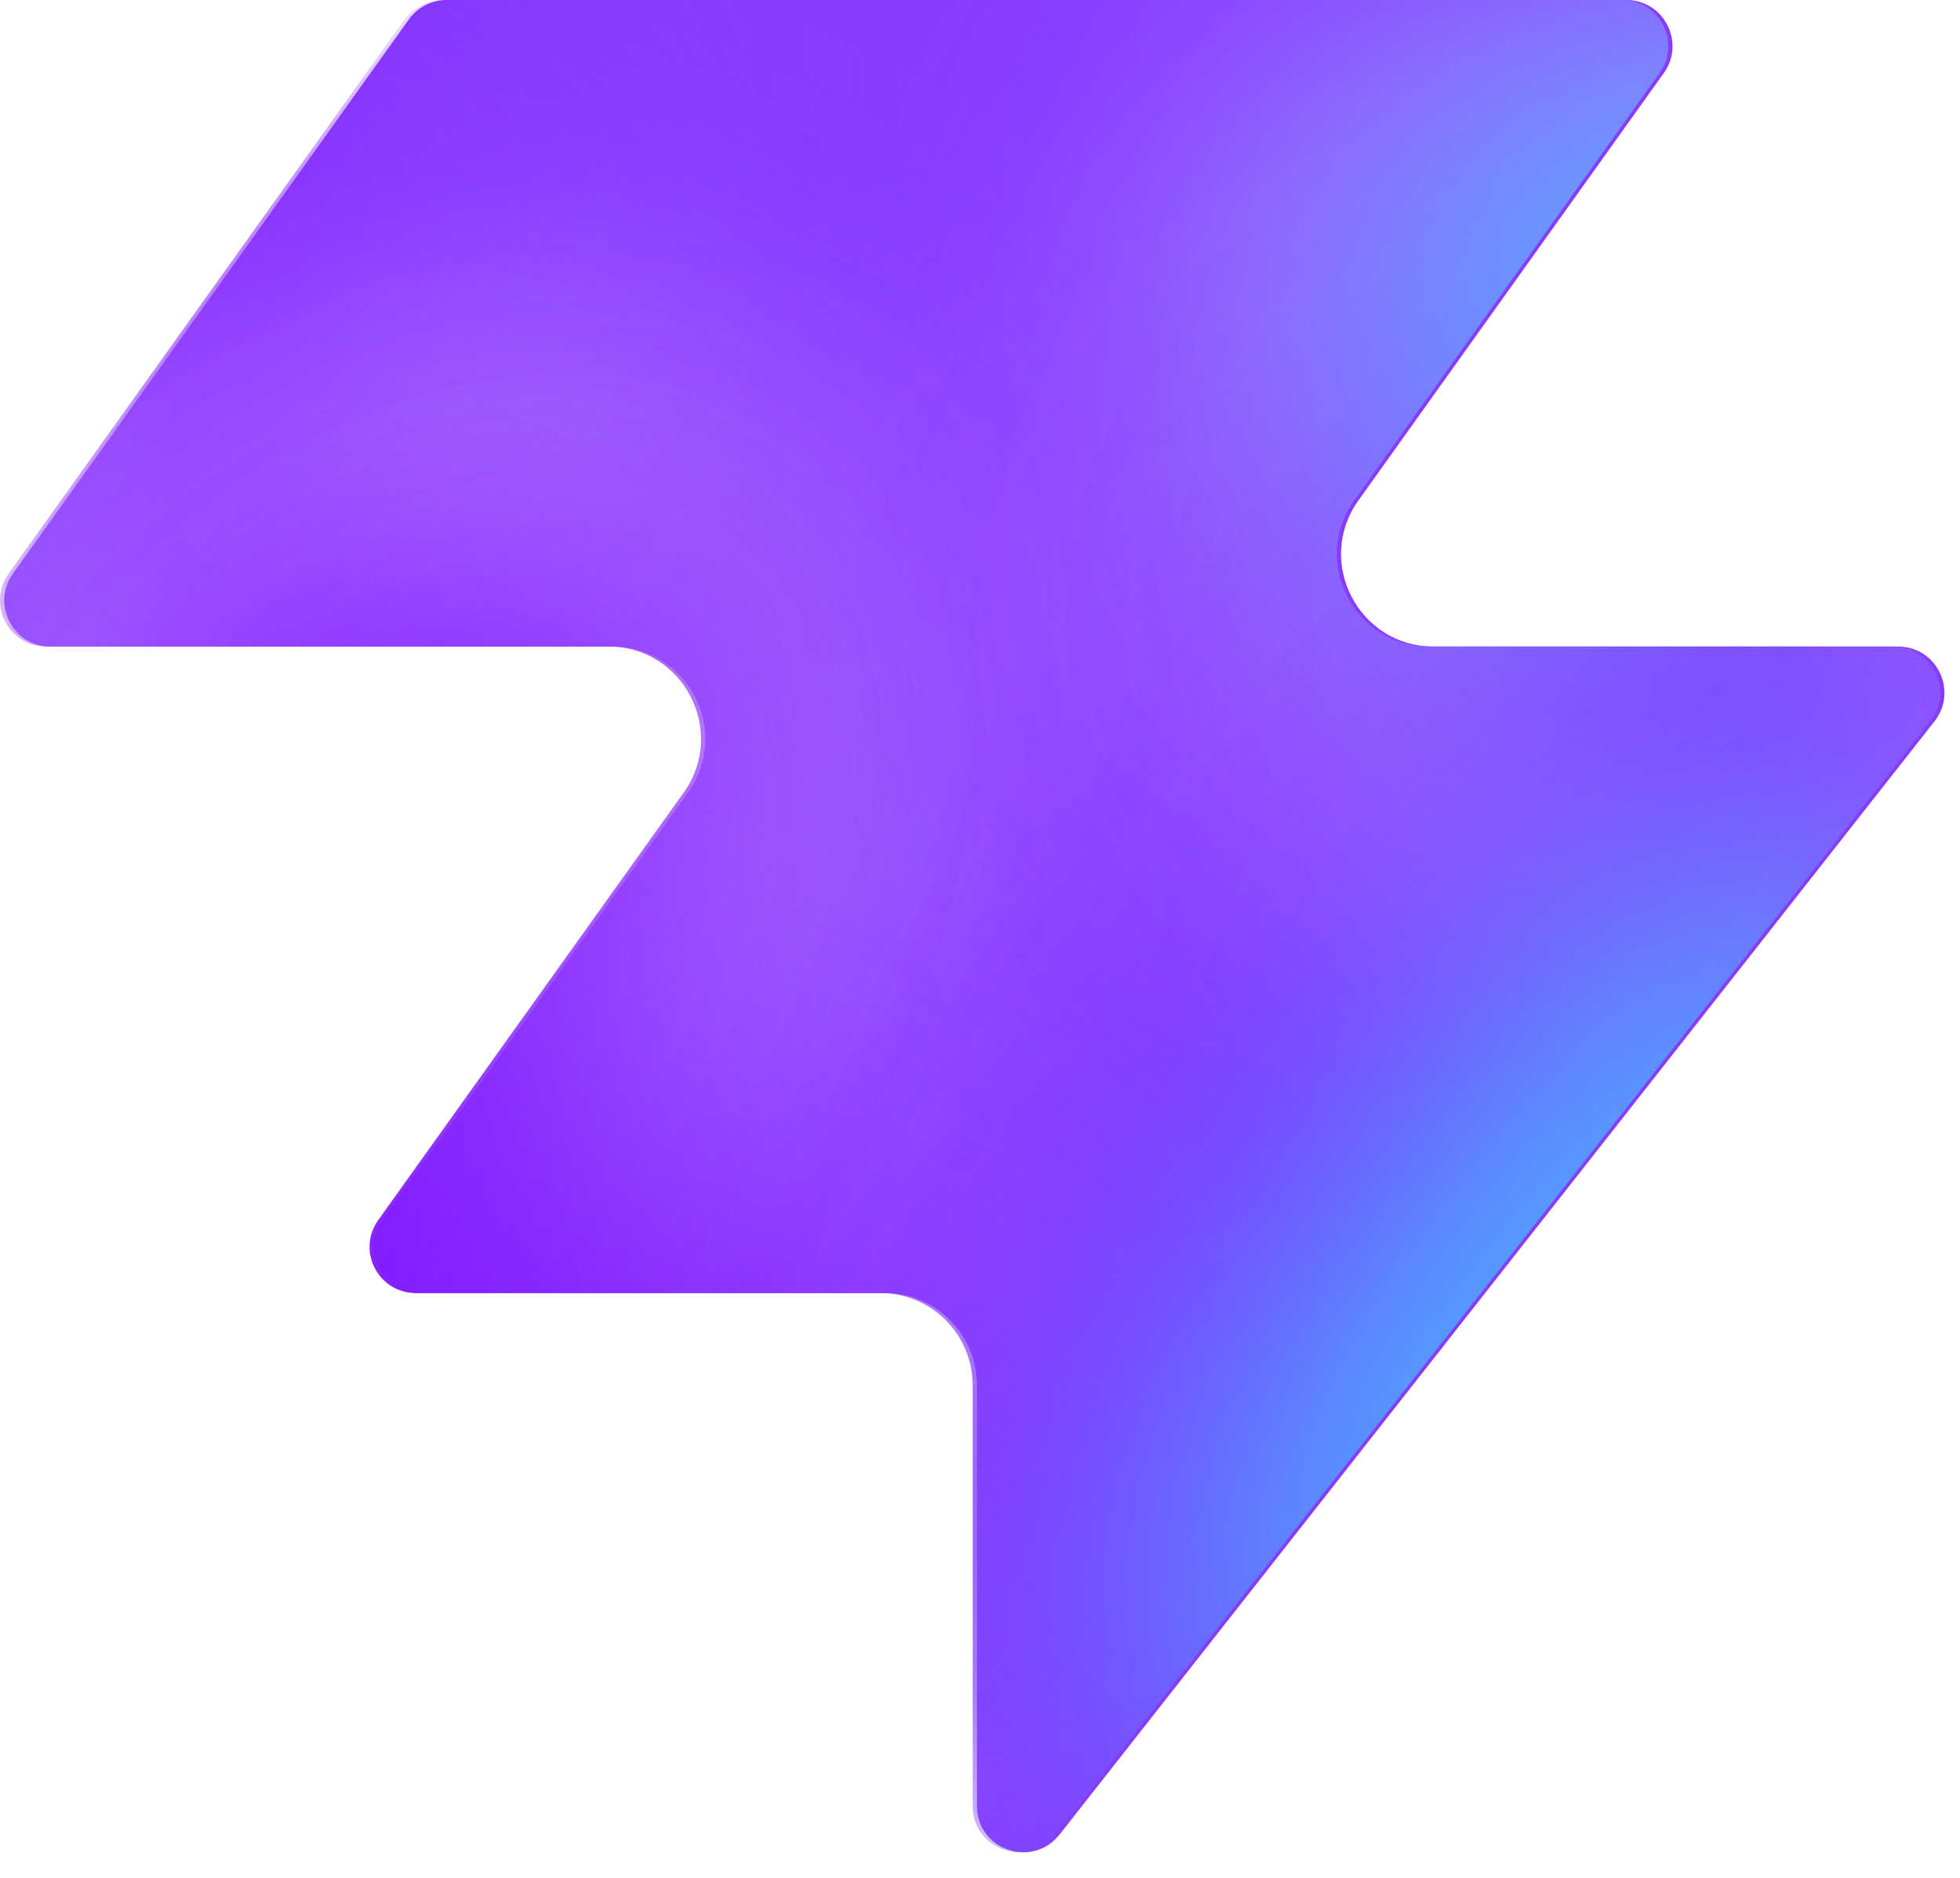
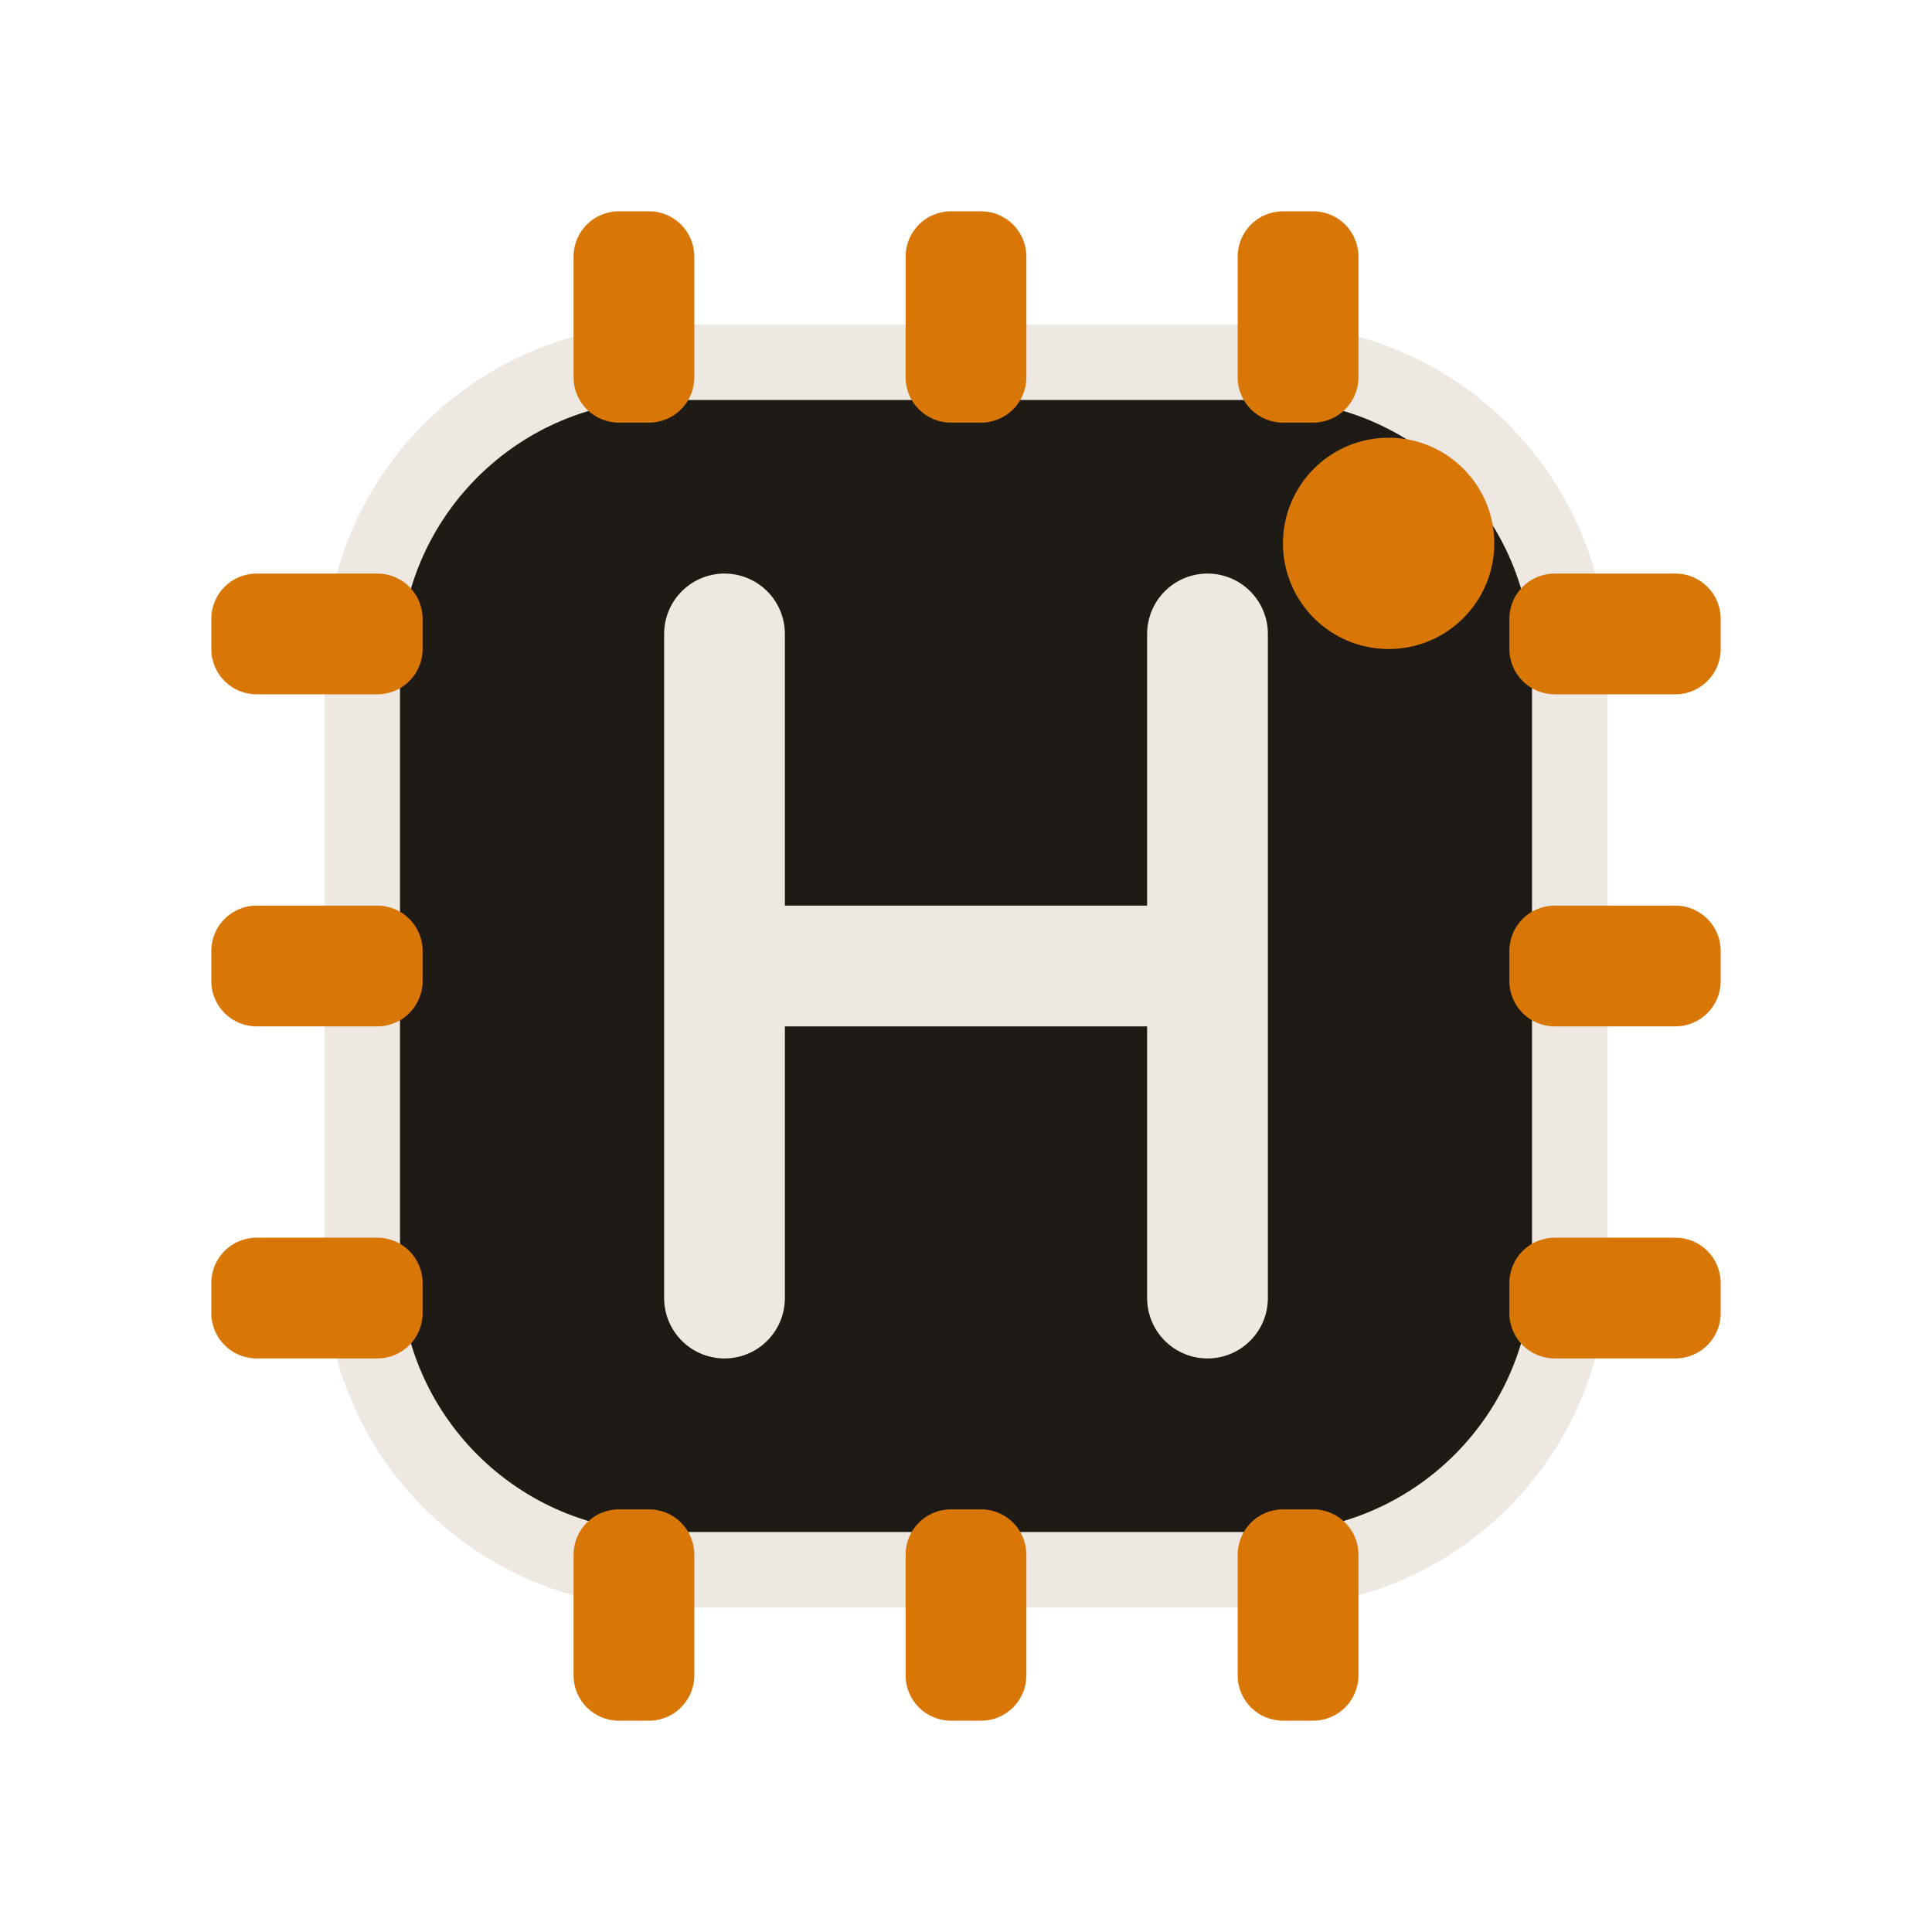
- <svg xmlns="http://www.w3.org/2000/svg" width="48" height="46" fill="none" viewBox="0 0 48 46">
-   <path fill="#863bff" d="M25.946 44.938c-.664.845-2.021.375-2.021-.698V33.937a2.26 2.26 0 0 0-2.262-2.262H10.287c-.92 0-1.456-1.04-.92-1.788l7.48-10.471c1.07-1.497 0-3.578-1.842-3.578H1.237c-.92 0-1.456-1.04-.92-1.788L10.013.474c.214-.297.556-.474.92-.474h28.894c.92 0 1.456 1.04.92 1.788l-7.48 10.471c-1.07 1.498 0 3.579 1.842 3.579h11.377c.943 0 1.473 1.088.89 1.83L25.947 44.94z" style="fill:#863bff;fill:color(display-p3 .525 .23 1);fill-opacity:1" />
-   <mask id="a" width="48" height="46" x="0" y="0" maskUnits="userSpaceOnUse" style="mask-type:alpha">
-     <path fill="#000" d="M25.842 44.938c-.664.844-2.021.375-2.021-.698V33.937a2.26 2.26 0 0 0-2.262-2.262H10.183c-.92 0-1.456-1.04-.92-1.788l7.48-10.471c1.07-1.498 0-3.579-1.842-3.579H1.133c-.92 0-1.456-1.04-.92-1.787L9.91.473c.214-.297.556-.474.92-.474h28.894c.92 0 1.456 1.04.92 1.788l-7.48 10.471c-1.07 1.498 0 3.578 1.842 3.578h11.377c.943 0 1.473 1.088.89 1.832L25.843 44.94z" style="fill:#000;fill-opacity:1" />
-   </mask>
-   <g mask="url(#a)">
-     <g filter="url(#b)">
-       <ellipse cx="5.508" cy="14.704" fill="#ede6ff" rx="5.508" ry="14.704" style="fill:#ede6ff;fill:color(display-p3 .927 .903 1);fill-opacity:1" transform="matrix(.00324 1 1 -.00324 -4.47 31.516)" />
-     </g>
-     <g filter="url(#c)">
-       <ellipse cx="10.399" cy="29.851" fill="#ede6ff" rx="10.399" ry="29.851" style="fill:#ede6ff;fill:color(display-p3 .927 .903 1);fill-opacity:1" transform="matrix(.00324 1 1 -.00324 -39.328 7.883)" />
-     </g>
-     <g filter="url(#d)">
-       <ellipse cx="5.508" cy="30.487" fill="#7e14ff" rx="5.508" ry="30.487" style="fill:#7e14ff;fill:color(display-p3 .492 .077 1);fill-opacity:1" transform="rotate(89.814 -25.913 -14.639)scale(1 -1)" />
-     </g>
-     <g filter="url(#e)">
-       <ellipse cx="5.508" cy="30.599" fill="#7e14ff" rx="5.508" ry="30.599" style="fill:#7e14ff;fill:color(display-p3 .492 .077 1);fill-opacity:1" transform="rotate(89.814 -32.644 -3.334)scale(1 -1)" />
-     </g>
-     <g filter="url(#f)">
-       <ellipse cx="5.508" cy="30.599" fill="#7e14ff" rx="5.508" ry="30.599" style="fill:#7e14ff;fill:color(display-p3 .492 .077 1);fill-opacity:1" transform="matrix(.00324 1 1 -.00324 -34.34 30.47)" />
-     </g>
-     <g filter="url(#g)">
-       <ellipse cx="14.072" cy="22.078" fill="#ede6ff" rx="14.072" ry="22.078" style="fill:#ede6ff;fill:color(display-p3 .927 .903 1);fill-opacity:1" transform="rotate(93.35 24.506 48.493)scale(-1 1)" />
-     </g>
-     <g filter="url(#h)">
-       <ellipse cx="3.47" cy="21.501" fill="#7e14ff" rx="3.47" ry="21.501" style="fill:#7e14ff;fill:color(display-p3 .492 .077 1);fill-opacity:1" transform="rotate(89.009 28.708 47.59)scale(-1 1)" />
-     </g>
-     <g filter="url(#i)">
-       <ellipse cx="3.47" cy="21.501" fill="#7e14ff" rx="3.47" ry="21.501" style="fill:#7e14ff;fill:color(display-p3 .492 .077 1);fill-opacity:1" transform="rotate(89.009 28.708 47.59)scale(-1 1)" />
-     </g>
-     <g filter="url(#j)">
-       <ellipse cx=".387" cy="8.972" fill="#7e14ff" rx="4.407" ry="29.108" style="fill:#7e14ff;fill:color(display-p3 .492 .077 1);fill-opacity:1" transform="rotate(39.51 .387 8.972)" />
-     </g>
-     <g filter="url(#k)">
-       <ellipse cx="47.523" cy="-6.092" fill="#7e14ff" rx="4.407" ry="29.108" style="fill:#7e14ff;fill:color(display-p3 .492 .077 1);fill-opacity:1" transform="rotate(37.892 47.523 -6.092)" />
-     </g>
-     <g filter="url(#l)">
-       <ellipse cx="41.412" cy="6.333" fill="#47bfff" rx="5.971" ry="9.665" style="fill:#47bfff;fill:color(display-p3 .28 .748 1);fill-opacity:1" transform="rotate(37.892 41.412 6.333)" />
-     </g>
-     <g filter="url(#m)">
-       <ellipse cx="-1.879" cy="38.332" fill="#7e14ff" rx="4.407" ry="29.108" style="fill:#7e14ff;fill:color(display-p3 .492 .077 1);fill-opacity:1" transform="rotate(37.892 -1.88 38.332)" />
-     </g>
-     <g filter="url(#n)">
-       <ellipse cx="-1.879" cy="38.332" fill="#7e14ff" rx="4.407" ry="29.108" style="fill:#7e14ff;fill:color(display-p3 .492 .077 1);fill-opacity:1" transform="rotate(37.892 -1.88 38.332)" />
-     </g>
-     <g filter="url(#o)">
-       <ellipse cx="35.651" cy="29.907" fill="#7e14ff" rx="4.407" ry="29.108" style="fill:#7e14ff;fill:color(display-p3 .492 .077 1);fill-opacity:1" transform="rotate(37.892 35.651 29.907)" />
-     </g>
-     <g filter="url(#p)">
-       <ellipse cx="38.418" cy="32.4" fill="#47bfff" rx="5.971" ry="15.297" style="fill:#47bfff;fill:color(display-p3 .28 .748 1);fill-opacity:1" transform="rotate(37.892 38.418 32.4)" />
-     </g>
-   </g>
-   <defs>
-     <filter id="b" width="60.045" height="41.654" x="-19.77" y="16.149" color-interpolation-filters="sRGB" filterUnits="userSpaceOnUse">
-       <feFlood flood-opacity="0" result="BackgroundImageFix" />
-       <feBlend in="SourceGraphic" in2="BackgroundImageFix" result="shape" />
-       <feGaussianBlur result="effect1_foregroundBlur_2002_17158" stdDeviation="7.659" />
-     </filter>
-     <filter id="c" width="90.34" height="51.437" x="-54.613" y="-7.533" color-interpolation-filters="sRGB" filterUnits="userSpaceOnUse">
-       <feFlood flood-opacity="0" result="BackgroundImageFix" />
-       <feBlend in="SourceGraphic" in2="BackgroundImageFix" result="shape" />
-       <feGaussianBlur result="effect1_foregroundBlur_2002_17158" stdDeviation="7.659" />
-     </filter>
-     <filter id="d" width="79.355" height="29.4" x="-49.64" y="2.03" color-interpolation-filters="sRGB" filterUnits="userSpaceOnUse">
-       <feFlood flood-opacity="0" result="BackgroundImageFix" />
-       <feBlend in="SourceGraphic" in2="BackgroundImageFix" result="shape" />
-       <feGaussianBlur result="effect1_foregroundBlur_2002_17158" stdDeviation="4.596" />
-     </filter>
-     <filter id="e" width="79.579" height="29.4" x="-45.045" y="20.029" color-interpolation-filters="sRGB" filterUnits="userSpaceOnUse">
-       <feFlood flood-opacity="0" result="BackgroundImageFix" />
-       <feBlend in="SourceGraphic" in2="BackgroundImageFix" result="shape" />
-       <feGaussianBlur result="effect1_foregroundBlur_2002_17158" stdDeviation="4.596" />
-     </filter>
-     <filter id="f" width="79.579" height="29.4" x="-43.513" y="21.178" color-interpolation-filters="sRGB" filterUnits="userSpaceOnUse">
-       <feFlood flood-opacity="0" result="BackgroundImageFix" />
-       <feBlend in="SourceGraphic" in2="BackgroundImageFix" result="shape" />
-       <feGaussianBlur result="effect1_foregroundBlur_2002_17158" stdDeviation="4.596" />
-     </filter>
-     <filter id="g" width="74.749" height="58.852" x="15.756" y="-17.901" color-interpolation-filters="sRGB" filterUnits="userSpaceOnUse">
-       <feFlood flood-opacity="0" result="BackgroundImageFix" />
-       <feBlend in="SourceGraphic" in2="BackgroundImageFix" result="shape" />
-       <feGaussianBlur result="effect1_foregroundBlur_2002_17158" stdDeviation="7.659" />
-     </filter>
-     <filter id="h" width="61.377" height="25.362" x="23.548" y="2.284" color-interpolation-filters="sRGB" filterUnits="userSpaceOnUse">
-       <feFlood flood-opacity="0" result="BackgroundImageFix" />
-       <feBlend in="SourceGraphic" in2="BackgroundImageFix" result="shape" />
-       <feGaussianBlur result="effect1_foregroundBlur_2002_17158" stdDeviation="4.596" />
-     </filter>
-     <filter id="i" width="61.377" height="25.362" x="23.548" y="2.284" color-interpolation-filters="sRGB" filterUnits="userSpaceOnUse">
-       <feFlood flood-opacity="0" result="BackgroundImageFix" />
-       <feBlend in="SourceGraphic" in2="BackgroundImageFix" result="shape" />
-       <feGaussianBlur result="effect1_foregroundBlur_2002_17158" stdDeviation="4.596" />
-     </filter>
-     <filter id="j" width="56.045" height="63.649" x="-27.636" y="-22.853" color-interpolation-filters="sRGB" filterUnits="userSpaceOnUse">
-       <feFlood flood-opacity="0" result="BackgroundImageFix" />
-       <feBlend in="SourceGraphic" in2="BackgroundImageFix" result="shape" />
-       <feGaussianBlur result="effect1_foregroundBlur_2002_17158" stdDeviation="4.596" />
-     </filter>
-     <filter id="k" width="54.814" height="64.646" x="20.116" y="-38.415" color-interpolation-filters="sRGB" filterUnits="userSpaceOnUse">
-       <feFlood flood-opacity="0" result="BackgroundImageFix" />
-       <feBlend in="SourceGraphic" in2="BackgroundImageFix" result="shape" />
-       <feGaussianBlur result="effect1_foregroundBlur_2002_17158" stdDeviation="4.596" />
-     </filter>
-     <filter id="l" width="33.541" height="35.313" x="24.641" y="-11.323" color-interpolation-filters="sRGB" filterUnits="userSpaceOnUse">
-       <feFlood flood-opacity="0" result="BackgroundImageFix" />
-       <feBlend in="SourceGraphic" in2="BackgroundImageFix" result="shape" />
-       <feGaussianBlur result="effect1_foregroundBlur_2002_17158" stdDeviation="4.596" />
-     </filter>
-     <filter id="m" width="54.814" height="64.646" x="-29.286" y="6.009" color-interpolation-filters="sRGB" filterUnits="userSpaceOnUse">
-       <feFlood flood-opacity="0" result="BackgroundImageFix" />
-       <feBlend in="SourceGraphic" in2="BackgroundImageFix" result="shape" />
-       <feGaussianBlur result="effect1_foregroundBlur_2002_17158" stdDeviation="4.596" />
-     </filter>
-     <filter id="n" width="54.814" height="64.646" x="-29.286" y="6.009" color-interpolation-filters="sRGB" filterUnits="userSpaceOnUse">
-       <feFlood flood-opacity="0" result="BackgroundImageFix" />
-       <feBlend in="SourceGraphic" in2="BackgroundImageFix" result="shape" />
-       <feGaussianBlur result="effect1_foregroundBlur_2002_17158" stdDeviation="4.596" />
-     </filter>
-     <filter id="o" width="54.814" height="64.646" x="8.244" y="-2.416" color-interpolation-filters="sRGB" filterUnits="userSpaceOnUse">
-       <feFlood flood-opacity="0" result="BackgroundImageFix" />
-       <feBlend in="SourceGraphic" in2="BackgroundImageFix" result="shape" />
-       <feGaussianBlur result="effect1_foregroundBlur_2002_17158" stdDeviation="4.596" />
-     </filter>
-     <filter id="p" width="39.409" height="43.623" x="18.713" y="10.588" color-interpolation-filters="sRGB" filterUnits="userSpaceOnUse">
-       <feFlood flood-opacity="0" result="BackgroundImageFix" />
-       <feBlend in="SourceGraphic" in2="BackgroundImageFix" result="shape" />
-       <feGaussianBlur result="effect1_foregroundBlur_2002_17158" stdDeviation="4.596" />
-     </filter>
-   </defs>
+ <svg xmlns="http://www.w3.org/2000/svg" width="64" height="64" viewBox="0 0 64 64" fill="none">
+   <rect x="12" y="12" width="40" height="40" rx="10" fill="#1e1b17" stroke="#ede8e1" stroke-width="2.5" />
+   <rect x="19" y="7" width="4" height="7" rx="1.5" fill="#d97706" />
+   <rect x="30" y="7" width="4" height="7" rx="1.5" fill="#d97706" />
+   <rect x="41" y="7" width="4" height="7" rx="1.5" fill="#d97706" />
+   <rect x="19" y="50" width="4" height="7" rx="1.5" fill="#d97706" />
+   <rect x="30" y="50" width="4" height="7" rx="1.5" fill="#d97706" />
+   <rect x="41" y="50" width="4" height="7" rx="1.5" fill="#d97706" />
+   <rect x="7" y="19" width="7" height="4" rx="1.5" fill="#d97706" />
+   <rect x="7" y="30" width="7" height="4" rx="1.5" fill="#d97706" />
+   <rect x="7" y="41" width="7" height="4" rx="1.5" fill="#d97706" />
+   <rect x="50" y="19" width="7" height="4" rx="1.5" fill="#d97706" />
+   <rect x="50" y="30" width="7" height="4" rx="1.5" fill="#d97706" />
+   <rect x="50" y="41" width="7" height="4" rx="1.5" fill="#d97706" />
+   <path d="M24 21V43M40 21V43M24 32H40" stroke="#ede8e1" stroke-width="4" stroke-linecap="round" stroke-linejoin="round" />
+   <circle cx="46" cy="18" r="3.5" fill="#d97706" />
</svg>
